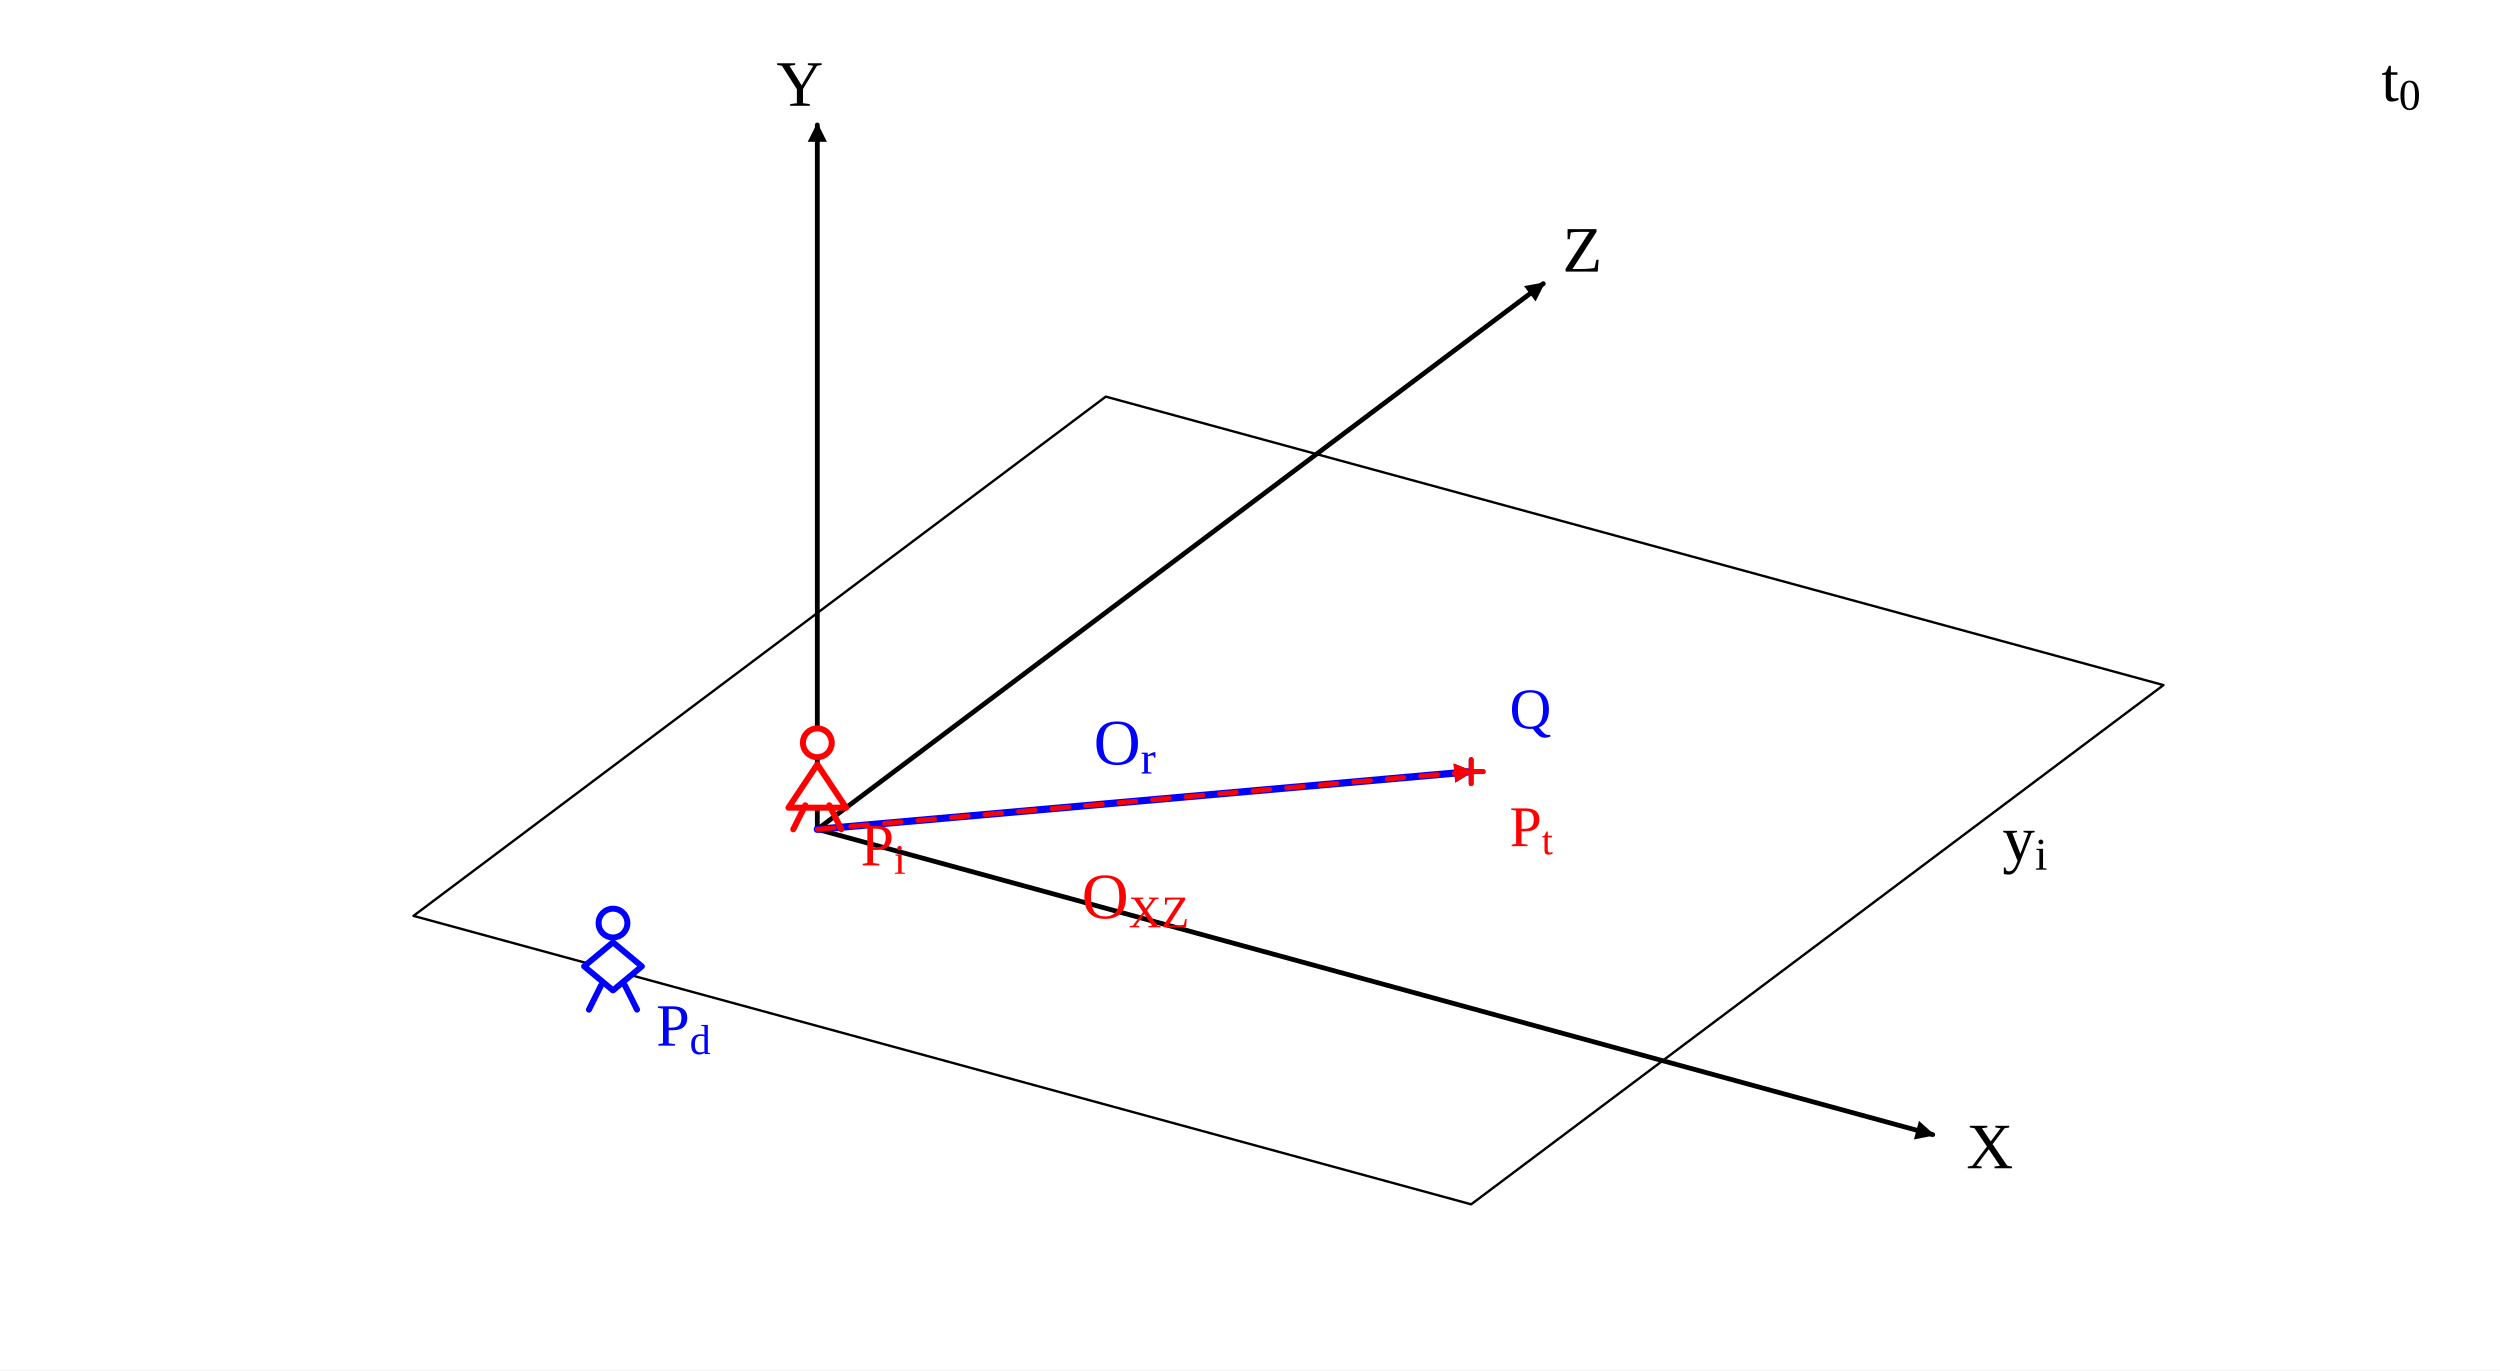
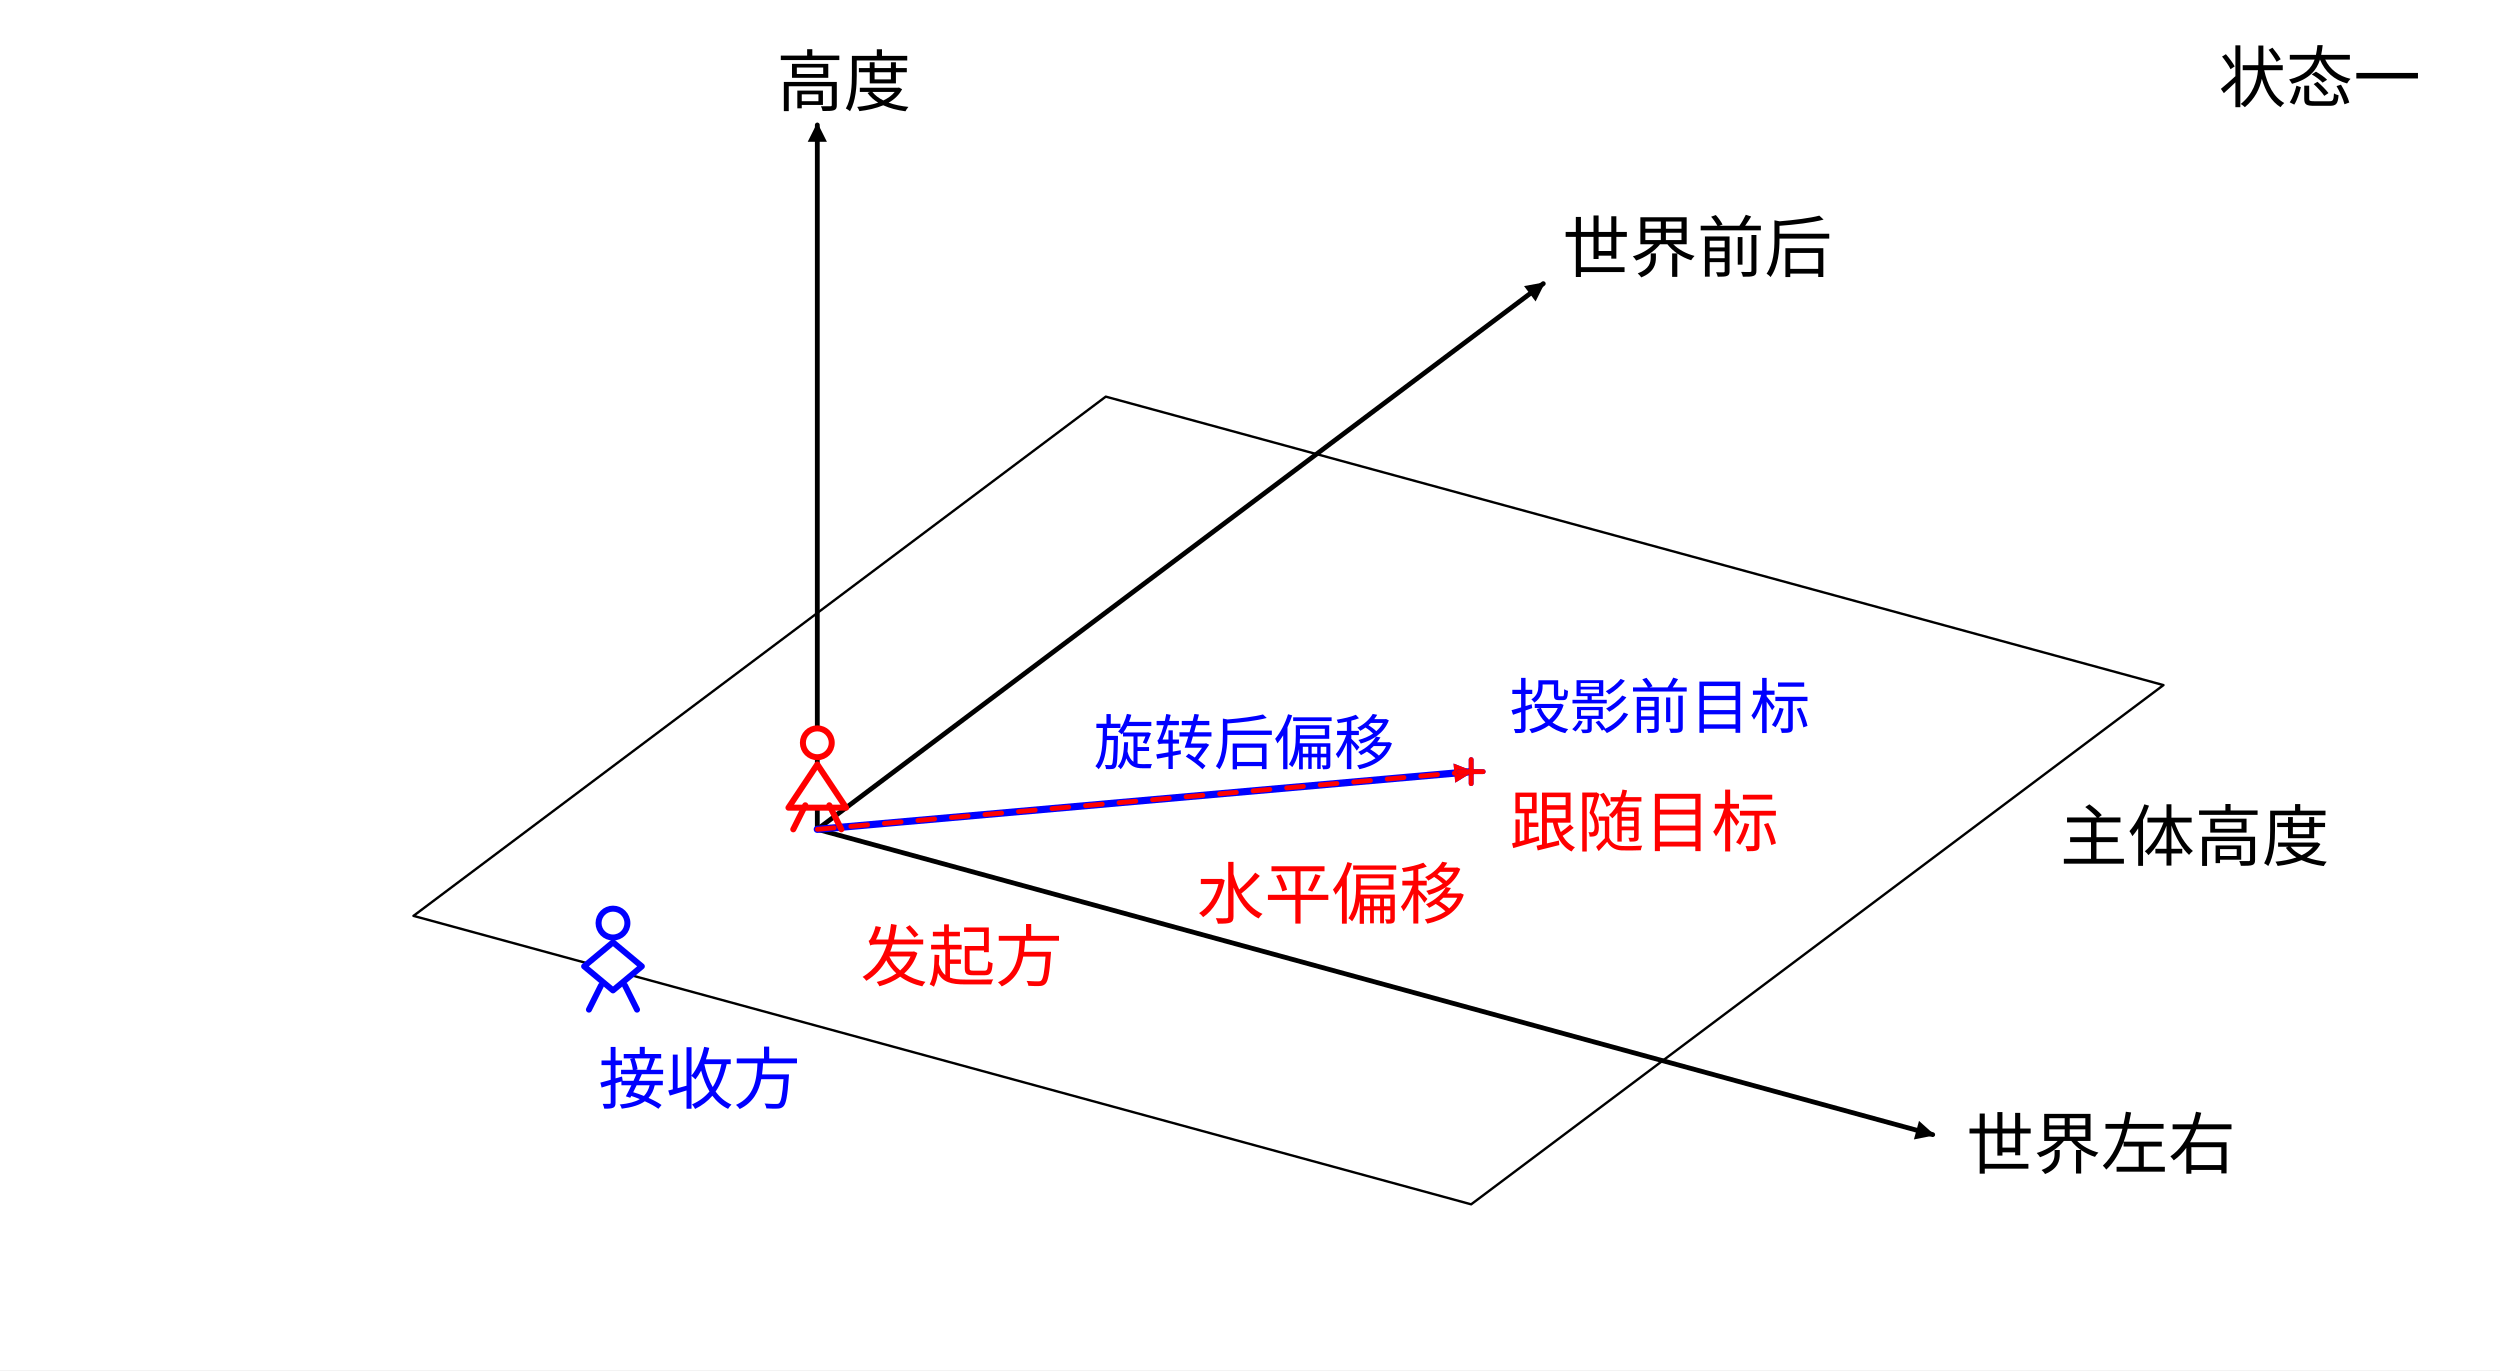
<svg xmlns="http://www.w3.org/2000/svg" width="1040" height="570" viewBox="0 0 1040 570" role="img" aria-labelledby="title desc">
  <defs>
    <marker id="k" markerWidth="9" markerHeight="9" refX="7" refY="4" orient="auto" markerUnits="userSpaceOnUse">
      <path d="M0 0L8 4L0 8Z" fill="#000000" />
    </marker>
    <marker id="r" markerWidth="9" markerHeight="9" refX="7" refY="4" orient="auto" markerUnits="userSpaceOnUse">
      <path d="M0 0L8 4L0 8Z" fill="#FF0000" />
    </marker>
    <marker id="b" markerWidth="9" markerHeight="9" refX="7" refY="4" orient="auto" markerUnits="userSpaceOnUse">
      <path d="M0 0L8 4L0 8Z" fill="#0000FF" />
    </marker>
  </defs>
  <rect width="1040" height="570" fill="#FFFFFF" />
  <g stroke-linecap="round" stroke-linejoin="round">
-     <text x="1007" y="42" fill="#000000" font-family="Cambria Math, Times New Roman, serif" font-size="26" text-anchor="end">t<tspan baseline-shift="sub" font-size="70%">0</tspan>
-     </text>
+     <text x="923.00" y="42.40" fill="#000000" font-family="Microsoft YaHei, PingFang SC, sans-serif" font-size="28" text-anchor="start">状态一</text>
    <path d="M172.00 381.00L612.00 501.00L900.00 285.00L460.00 165.00L172.00 381.00" fill="none" stroke="#000000" stroke-width="1" />
    <path d="M340.00 345.00L804.00 472.00" fill="none" stroke="#000000" stroke-width="2" marker-end="url(#k)" />
    <path d="M340.00 345.00L642.00 118.00" fill="none" stroke="#000000" stroke-width="2" marker-end="url(#k)" />
    <path d="M340.00 345.00L340.00 52.00" fill="none" stroke="#000000" stroke-width="2" marker-end="url(#k)" />
-     <text x="818" y="486" fill="#000000" font-family="Cambria Math, Times New Roman, serif" font-size="27" text-anchor="start">X</text>
-     <text x="650" y="113" fill="#000000" font-family="Cambria Math, Times New Roman, serif" font-size="27" text-anchor="start">Z</text>
-     <text x="323" y="44" fill="#000000" font-family="Cambria Math, Times New Roman, serif" font-size="27" text-anchor="start">Y</text>
+     <text x="818.00" y="486.00" fill="#000000" font-family="Microsoft YaHei, PingFang SC, sans-serif" font-size="28" text-anchor="start">世界左右</text>
+     <text x="650.00" y="113.00" fill="#000000" font-family="Microsoft YaHei, PingFang SC, sans-serif" font-size="28" text-anchor="start">世界前后</text>
+     <text x="323.00" y="44.00" fill="#000000" font-family="Microsoft YaHei, PingFang SC, sans-serif" font-size="28" text-anchor="start">高度</text>
    <path d="M340.00 345.00L612.00 321.00" fill="none" stroke="#0000FF" stroke-width="3" marker-end="url(#b)" />
    <path d="M340.00 345.00L612.00 321.00" fill="none" stroke="#FF0000" stroke-width="2" stroke-dasharray="7 7" marker-end="url(#r)" />
    <path d="M612.00 321.00L612.00 321.00" fill="none" stroke="#0000FF" stroke-width="1.5" stroke-dasharray="7 7" />
    <path d="M607.00 321.00L617.00 321.00" fill="none" stroke="#0000FF" stroke-width="2" />
    <path d="M612.00 316.00L612.00 326.00" fill="none" stroke="#0000FF" stroke-width="2" />
-     <text x="628.0" y="303.0" fill="#0000FF" font-family="Cambria Math, Times New Roman, serif" font-size="24" text-anchor="start">Q</text>
+     <text x="628.00" y="303.00" fill="#0000FF" font-family="Microsoft YaHei, PingFang SC, sans-serif" font-size="25" text-anchor="start">投影前目标</text>
    <path d="M607.00 321.00L617.00 321.00" fill="none" stroke="#FF0000" stroke-width="2" />
    <path d="M612.00 316.00L612.00 326.00" fill="none" stroke="#FF0000" stroke-width="2" />
-     <text x="628.0" y="352.0" fill="#FF0000" font-family="Cambria Math, Times New Roman, serif" font-size="24" text-anchor="start">P<tspan baseline-shift="sub" font-size="70%">t</tspan>
-     </text>
-     <text x="455" y="318" fill="#0000FF" font-family="Cambria Math, Times New Roman, serif" font-size="27" text-anchor="start">O<tspan baseline-shift="sub" font-size="70%">r</tspan>
-     </text>
-     <text x="450" y="382" fill="#FF0000" font-family="Cambria Math, Times New Roman, serif" font-size="27" text-anchor="start">O<tspan baseline-shift="sub" font-size="70%">XZ</tspan>
-     </text>
-     <text x="833" y="358" fill="#000000" font-family="Cambria Math, Times New Roman, serif" font-size="27" text-anchor="start">y<tspan baseline-shift="sub" font-size="70%">i</tspan>
-     </text>
+     <text x="628.00" y="352.00" fill="#FF0000" font-family="Microsoft YaHei, PingFang SC, sans-serif" font-size="28" text-anchor="start">跟随目标</text>
+     <text x="455.00" y="318.00" fill="#0000FF" font-family="Microsoft YaHei, PingFang SC, sans-serif" font-size="25" text-anchor="start">旋转后偏移</text>
+     <text x="498.00" y="382.00" fill="#FF0000" font-family="Microsoft YaHei, PingFang SC, sans-serif" font-size="28" text-anchor="start">水平偏移</text>
+     <text x="857.00" y="358.00" fill="#000000" font-family="Microsoft YaHei, PingFang SC, sans-serif" font-size="28" text-anchor="start">主体高度</text>
    <g data-role="initiator" data-x="340.00" data-y="345.00" transform="translate(340.00 345.00) scale(1)">
      <circle cx="0.00" cy="-36.00" r="6" fill="#FFFFFF" stroke="#FF0000" stroke-width="2.5" />
      <path d="M0 -27L-12 -9L12 -9Z" fill="#FFFFFF" stroke="#FF0000" stroke-width="2.5" />
      <path d="M-5.00 -10.00L-10.00 0.00" fill="none" stroke="#FF0000" stroke-width="2.5" />
      <path d="M5.00 -10.00L10.00 0.00" fill="none" stroke="#FF0000" stroke-width="2.5" />
    </g>
-     <text x="358" y="360" fill="#FF0000" font-family="Cambria Math, Times New Roman, serif" font-size="25" text-anchor="start">P<tspan baseline-shift="sub" font-size="70%">i</tspan>
-     </text>
+     <text x="358.00" y="408.00" fill="#FF0000" font-family="Microsoft YaHei, PingFang SC, sans-serif" font-size="28" text-anchor="start">发起方</text>
    <g data-role="recipient" data-x="255.00" data-y="420.00" transform="translate(255.00 420.00) scale(1)">
      <circle cx="0.00" cy="-36.00" r="6" fill="#FFFFFF" stroke="#0000FF" stroke-width="2.5" />
      <path d="M0 -28L-12 -18L0 -8L12 -18Z" fill="#FFFFFF" stroke="#0000FF" stroke-width="2.5" />
      <path d="M-5.00 -10.00L-10.00 0.00" fill="none" stroke="#0000FF" stroke-width="2.5" />
      <path d="M5.00 -10.00L10.00 0.00" fill="none" stroke="#0000FF" stroke-width="2.5" />
    </g>
-     <text x="273" y="435" fill="#0000FF" font-family="Cambria Math, Times New Roman, serif" font-size="25" text-anchor="start">P<tspan baseline-shift="sub" font-size="70%">d</tspan>
-     </text>
+     <text x="249.00" y="459.00" fill="#0000FF" font-family="Microsoft YaHei, PingFang SC, sans-serif" font-size="28" text-anchor="start">接收方</text>
  </g>
</svg>
